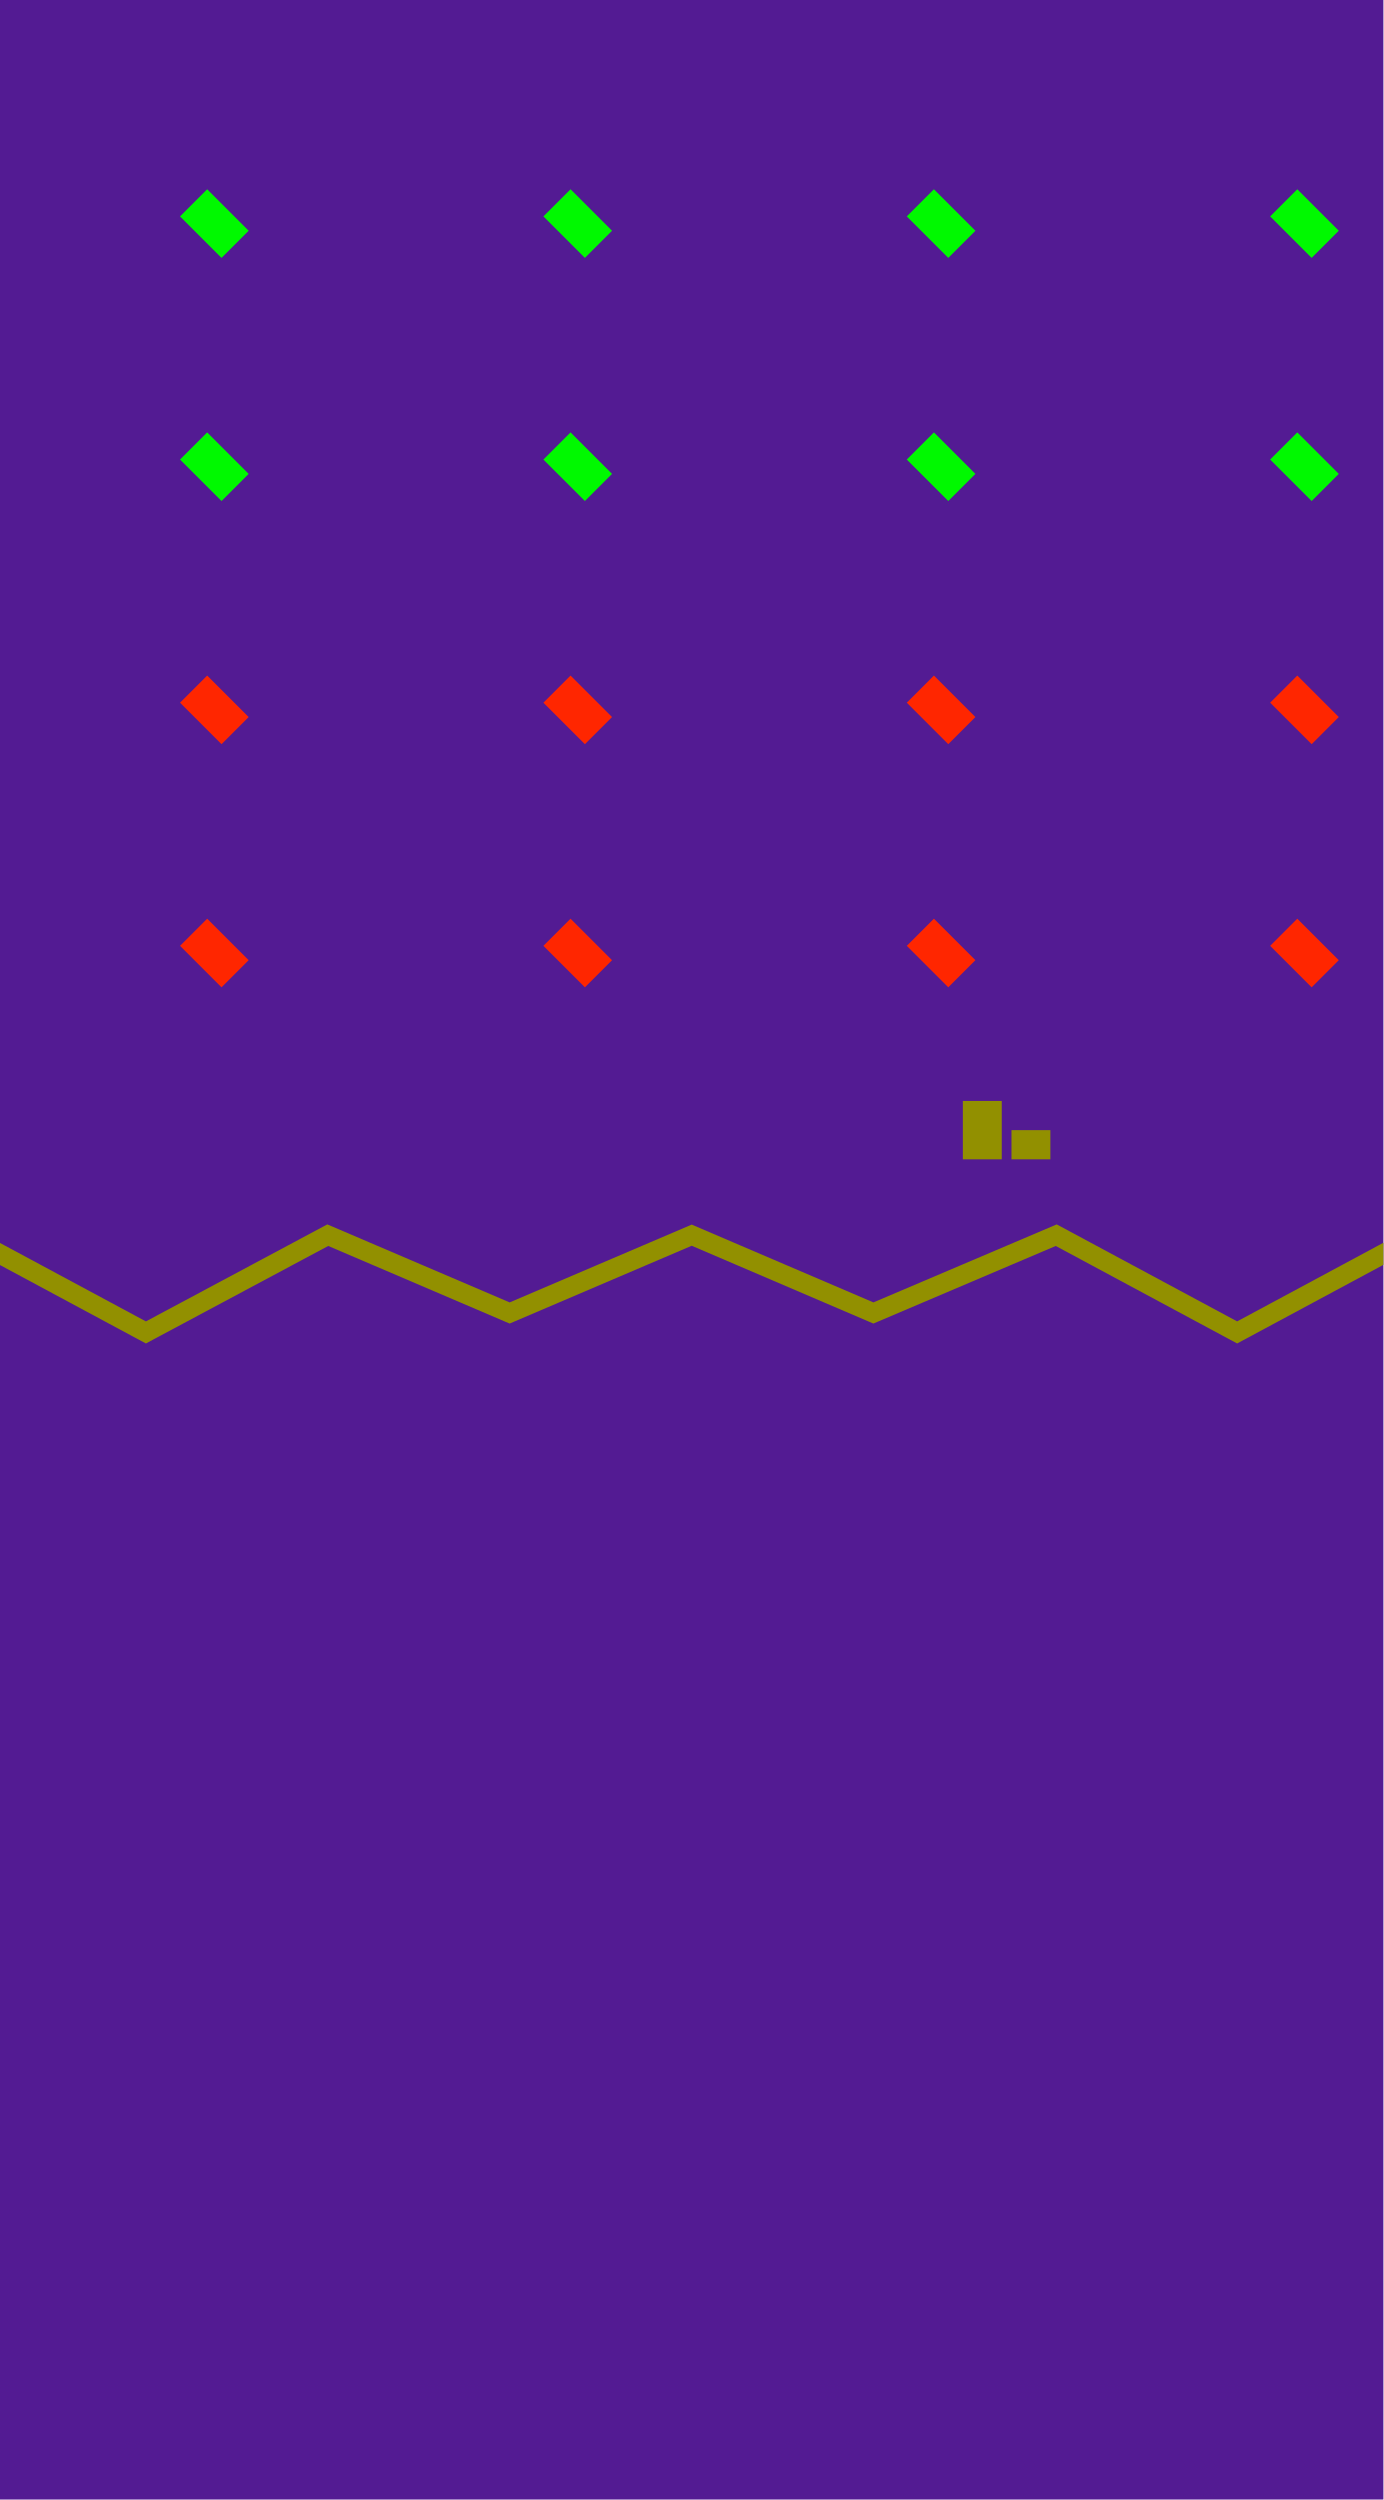
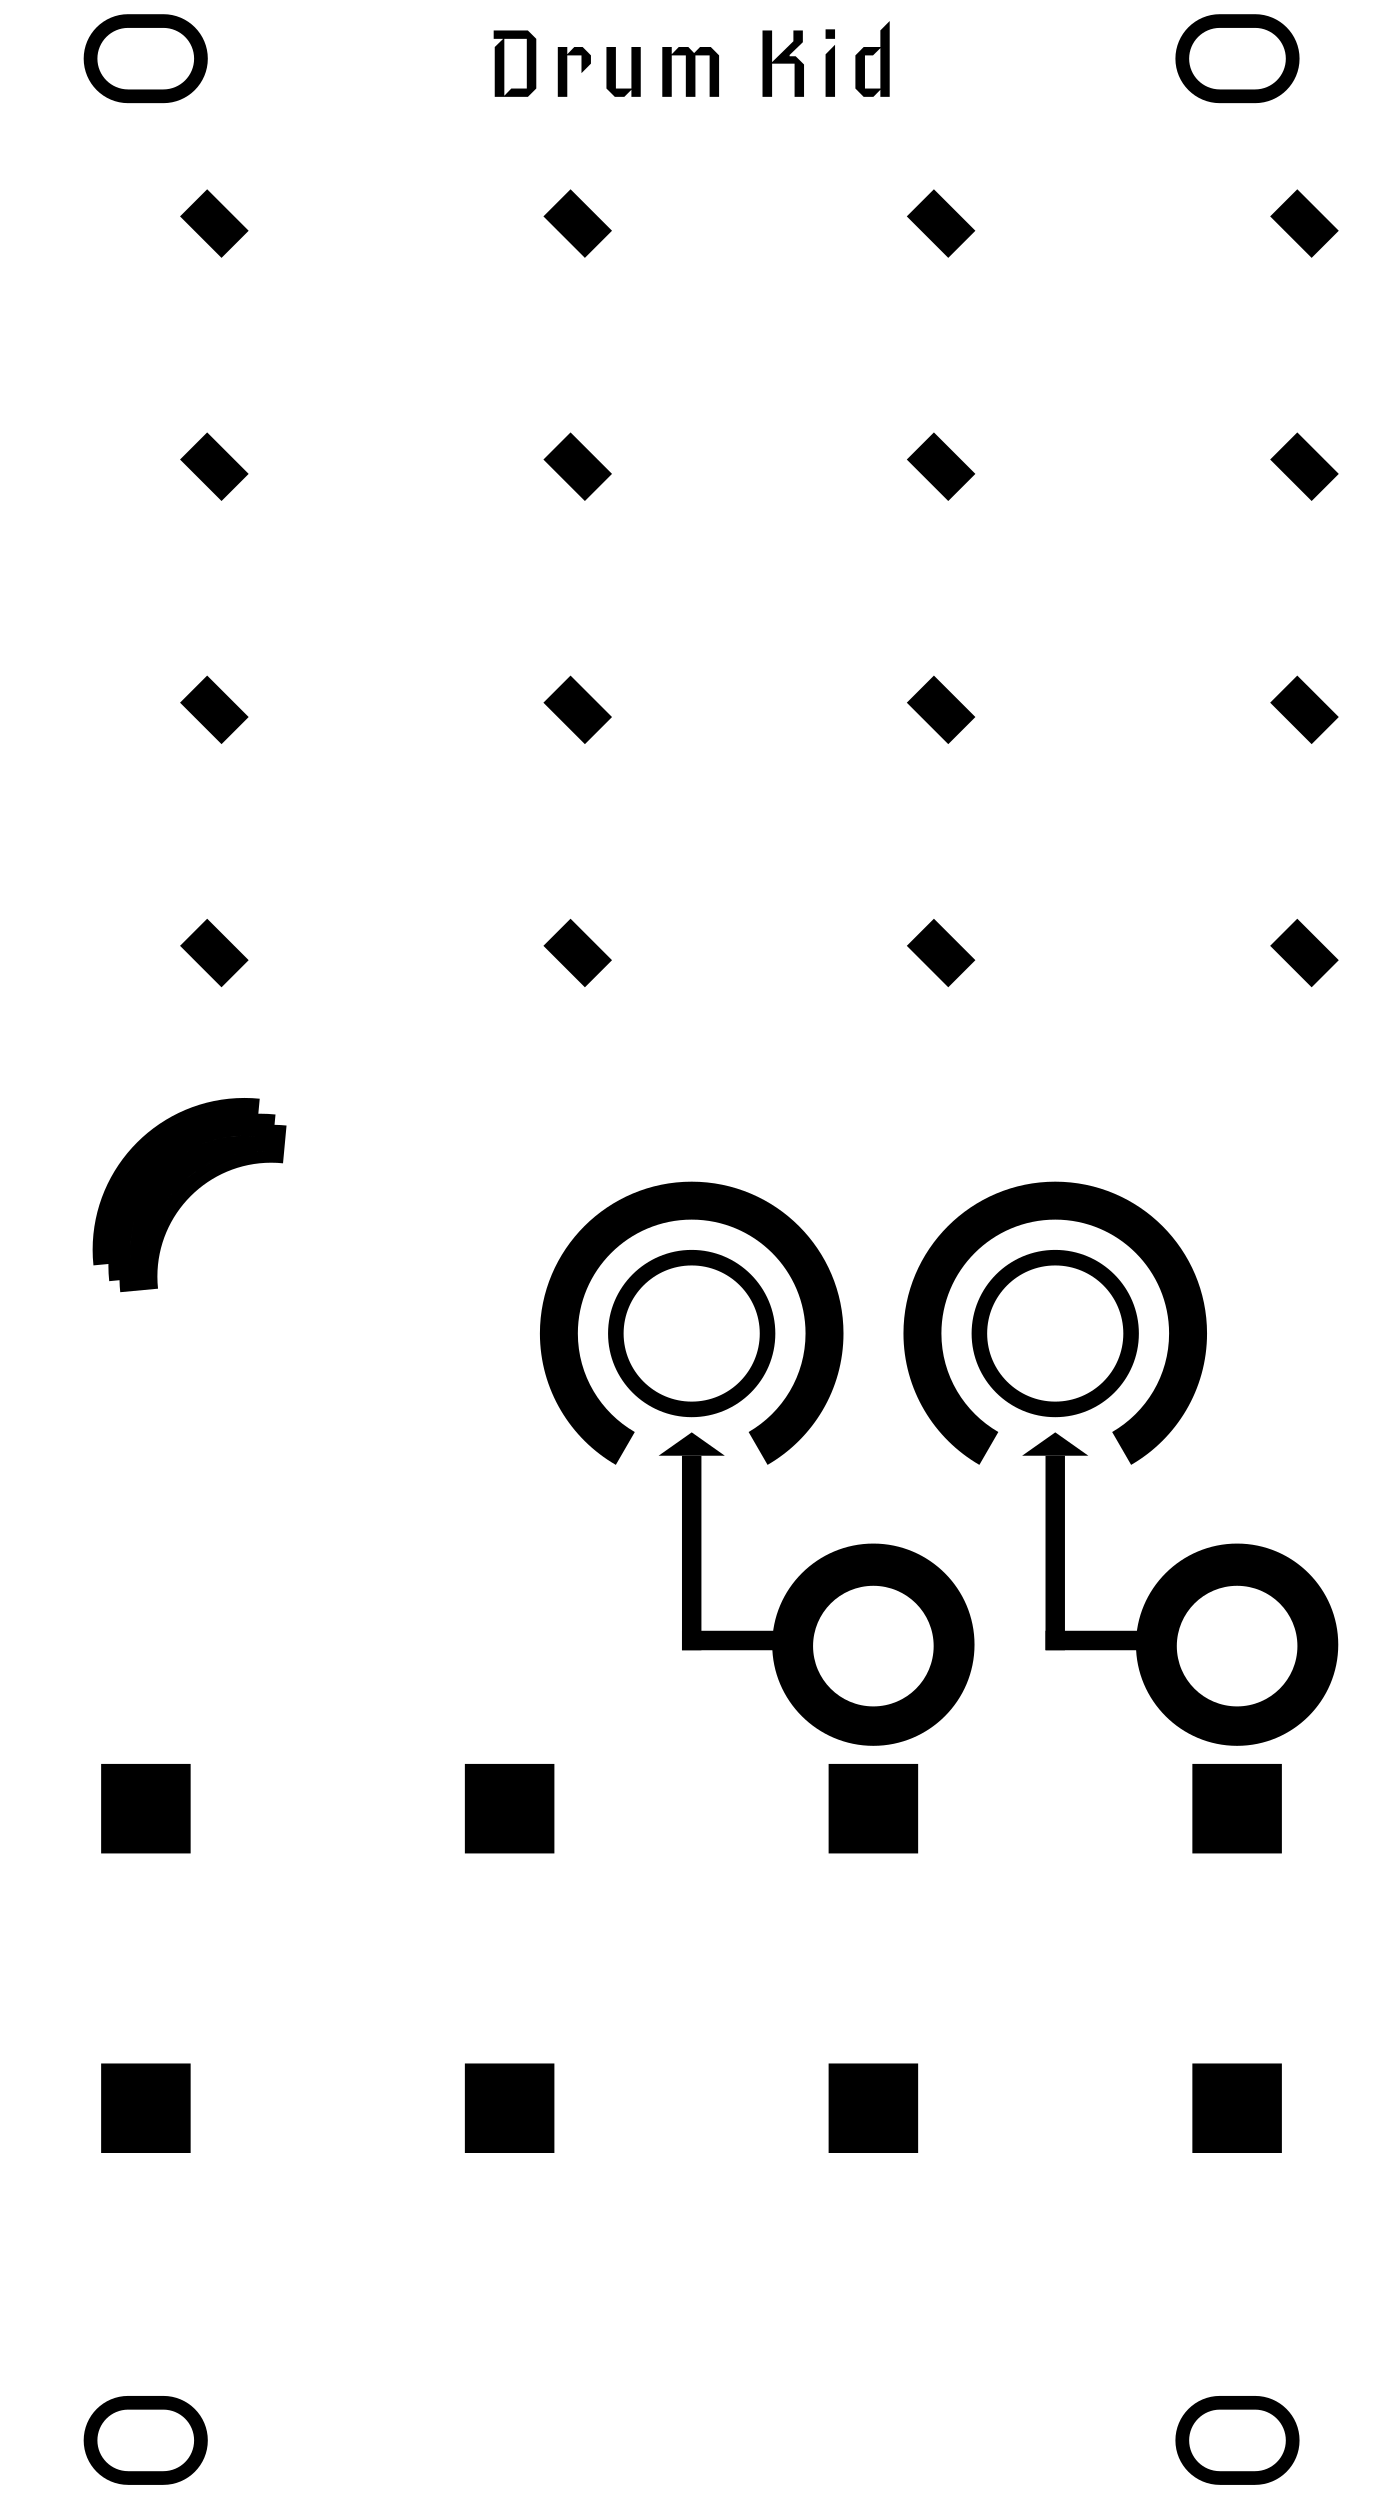
<svg xmlns="http://www.w3.org/2000/svg" width="100%" height="100%" viewBox="0 0 840 1518" version="1.1" xml:space="preserve" style="fill-rule:evenodd;clip-rule:evenodd;stroke-linejoin:round;stroke-miterlimit:2;">
-   <g transform="matrix(1,0,0,1,-6721.9,-13.7374)">
-     <g id="FR4" transform="matrix(1,0,0,1,5846.9,13.7374)">
-       <rect x="875" y="0" width="840" height="1517.72" style="fill:rgb(83,27,147);" />
-       <g transform="matrix(0.707107,0.707107,-0.707107,0.707107,984.647,599.172)">
-         <rect x="-17.812" y="-40.647" width="35.624" height="23.302" style="fill:rgb(255,38,0);" />
+   <g transform="matrix(1,0,0,1,-6500.15,-1800.16)">
+     <g id="F.Mask" transform="matrix(1,0,0,1,5625.15,1800.16)">
+       <rect x="875" y="0" width="840" height="1517.72" style="fill:none;" />
+       <g id="Panel-Edge" transform="matrix(1,0,0,1,875,0)">
+         <rect x="0" y="0" width="840" height="1517.72" style="fill:none;" />
      </g>
-       <g transform="matrix(0.707107,0.707107,-0.707107,0.707107,984.647,451.535)">
-         <rect x="-17.812" y="-40.647" width="35.624" height="23.302" style="fill:rgb(255,38,0);" />
+       <g transform="matrix(1,0,0,1,881.66,-1.88395)">
+         <g transform="matrix(0.707107,0.707107,-0.707107,0.707107,102.988,601.056)">
+           <rect x="-17.812" y="-40.647" width="35.624" height="23.302" />
+         </g>
+         <g transform="matrix(0.707107,0.707107,-0.707107,0.707107,102.988,453.419)">
+           <rect x="-17.812" y="-40.647" width="35.624" height="23.302" />
+         </g>
+         <g transform="matrix(0.707107,0.707107,-0.707107,0.707107,102.988,305.781)">
+           <rect x="-17.812" y="-40.647" width="35.624" height="23.302" />
+         </g>
+         <g transform="matrix(0.707107,0.707107,-0.707107,0.707107,102.988,158.143)">
+           <rect x="-17.812" y="-40.647" width="35.624" height="23.302" />
+         </g>
      </g>
-       <g transform="matrix(0.707107,0.707107,-0.707107,0.707107,984.647,303.897)">
-         <rect x="-17.812" y="-40.647" width="35.624" height="23.302" style="fill:rgb(0,249,0);" />
+       <g transform="matrix(1,0,0,1,1102.3,-1.88395)">
+         <g transform="matrix(0.707107,0.707107,-0.707107,0.707107,102.988,601.056)">
+           <rect x="-17.812" y="-40.647" width="35.624" height="23.302" />
+         </g>
+         <g transform="matrix(0.707107,0.707107,-0.707107,0.707107,102.988,453.419)">
+           <rect x="-17.812" y="-40.647" width="35.624" height="23.302" />
+         </g>
+         <g transform="matrix(0.707107,0.707107,-0.707107,0.707107,102.988,305.781)">
+           <rect x="-17.812" y="-40.647" width="35.624" height="23.302" />
+         </g>
+         <g transform="matrix(0.707107,0.707107,-0.707107,0.707107,102.988,158.143)">
+           <rect x="-17.812" y="-40.647" width="35.624" height="23.302" />
+         </g>
      </g>
-       <g transform="matrix(0.707107,0.707107,-0.707107,0.707107,984.647,156.259)">
-         <rect x="-17.812" y="-40.647" width="35.624" height="23.302" style="fill:rgb(0,249,0);" />
+       <g transform="matrix(1,0,0,1,1322.94,-1.88395)">
+         <g transform="matrix(0.707107,0.707107,-0.707107,0.707107,102.988,601.056)">
+           <rect x="-17.812" y="-40.647" width="35.624" height="23.302" />
+         </g>
+         <g transform="matrix(0.707107,0.707107,-0.707107,0.707107,102.988,453.419)">
+           <rect x="-17.812" y="-40.647" width="35.624" height="23.302" />
+         </g>
+         <g transform="matrix(0.707107,0.707107,-0.707107,0.707107,102.988,305.781)">
+           <rect x="-17.812" y="-40.647" width="35.624" height="23.302" />
+         </g>
+         <g transform="matrix(0.707107,0.707107,-0.707107,0.707107,102.988,158.143)">
+           <rect x="-17.812" y="-40.647" width="35.624" height="23.302" />
+         </g>
      </g>
-       <g transform="matrix(0.707107,0.707107,-0.707107,0.707107,1205.29,599.172)">
-         <rect x="-17.812" y="-40.647" width="35.624" height="23.302" style="fill:rgb(255,38,0);" />
+       <g transform="matrix(1,0,0,1,1543.58,-1.88395)">
+         <g transform="matrix(0.707107,0.707107,-0.707107,0.707107,102.988,601.056)">
+           <rect x="-17.812" y="-40.647" width="35.624" height="23.302" />
+         </g>
+         <g transform="matrix(0.707107,0.707107,-0.707107,0.707107,102.988,453.419)">
+           <rect x="-17.812" y="-40.647" width="35.624" height="23.302" />
+         </g>
+         <g transform="matrix(0.707107,0.707107,-0.707107,0.707107,102.988,305.781)">
+           <rect x="-17.812" y="-40.647" width="35.624" height="23.302" />
+         </g>
+         <g transform="matrix(0.707107,0.707107,-0.707107,0.707107,102.988,158.143)">
+           <rect x="-17.812" y="-40.647" width="35.624" height="23.302" />
+         </g>
      </g>
-       <g transform="matrix(0.707107,0.707107,-0.707107,0.707107,1205.29,451.535)">
-         <rect x="-17.812" y="-40.647" width="35.624" height="23.302" style="fill:rgb(255,38,0);" />
+       <g transform="matrix(1.0041,0,0,0.62724,1524.69,749.098)">
+         <path d="M-274.634,223.808C-302.079,198.411 -320.543,150.923 -320.543,96.586C-320.543,15.486 -279.412,-50.357 -228.75,-50.357C-178.089,-50.357 -136.958,15.486 -136.958,96.586C-136.958,150.923 -155.422,198.411 -182.867,223.808L-194.338,192.002C-173.754,172.955 -159.906,137.339 -159.906,96.586C-159.906,35.761 -190.754,-13.622 -228.75,-13.622C-266.747,-13.622 -297.595,35.761 -297.595,96.586C-297.595,137.339 -283.747,172.955 -263.163,192.002L-274.634,223.808Z" />
      </g>
-       <g transform="matrix(0.707107,0.707107,-0.707107,0.707107,1205.29,303.897)">
-         <rect x="-17.812" y="-40.647" width="35.624" height="23.302" style="fill:rgb(0,249,0);" />
+       <g transform="matrix(1,0,0,1,-5625.15,-1800.16)">
+         <path d="M6565.99,2567.66L6556.89,2568.51C6556.56,2565.39 6556.4,2562.21 6556.4,2559C6556.4,2508.13 6597.7,2466.84 6648.57,2466.84C6651.7,2466.84 6654.81,2466.99 6657.86,2467.3L6657.01,2476.44L6658.14,2476.41C6661.28,2476.41 6664.38,2476.57 6667.44,2476.88L6666.85,2483.16C6669.31,2483.19 6671.74,2483.34 6674.14,2483.58L6672,2506.53C6669.65,2506.28 6667.26,2506.16 6664.85,2506.16C6626.69,2506.16 6595.72,2537.13 6595.72,2575.28C6595.72,2577.77 6595.85,2580.23 6596.11,2582.65L6573.16,2584.79C6572.91,2582.39 6572.76,2579.96 6572.73,2577.5L6566.46,2578.09C6566.14,2574.96 6565.97,2571.79 6565.97,2568.58L6565.99,2567.66ZM6589.08,2565.46C6589.06,2565.98 6589.04,2566.5 6589.03,2567.02C6589.04,2566.5 6589.06,2565.98 6589.08,2565.46ZM6579.7,2565.01C6579.72,2565.21 6579.74,2565.42 6579.76,2565.62L6579.74,2565.46L6579.7,2565.01ZM6589.88,2557.63C6589.53,2559.82 6589.28,2562.04 6589.15,2564.29C6589.28,2562.04 6589.53,2559.81 6589.88,2557.63ZM6579.44,2558.11C6579.44,2558.41 6579.44,2558.71 6579.44,2559C6579.44,2559.7 6579.45,2560.39 6579.47,2561.08C6579.45,2560.39 6579.44,2559.7 6579.44,2559C6579.44,2558.86 6579.44,2558.71 6579.44,2558.56L6579.44,2558.11ZM6591.15,2551.48C6591.09,2551.7 6591.04,2551.92 6590.98,2552.14L6591.09,2551.72L6591.15,2551.48ZM6592.78,2546.01C6592.38,2547.19 6592,2548.38 6591.66,2549.59C6592,2548.38 6592.38,2547.19 6592.78,2546.01ZM6590.89,2520.91C6587.23,2526.44 6584.34,2532.53 6582.38,2539.02C6584.34,2532.53 6587.23,2526.44 6590.89,2520.91ZM6596.2,2537.87L6596.04,2538.2L6596.2,2537.87L6596.32,2537.64L6596.2,2537.87ZM6597.16,2536.01L6597.01,2536.3L6597.16,2536.01L6597.36,2535.64L6597.16,2536.01ZM6601.97,2528.29C6601.62,2528.79 6601.26,2529.29 6600.92,2529.8C6601.26,2529.3 6601.61,2528.79 6601.97,2528.29ZM6602.75,2527.23C6602.58,2527.46 6602.41,2527.69 6602.24,2527.92C6602.33,2527.8 6602.42,2527.68 6602.51,2527.56L6602.75,2527.23ZM6606.98,2522.11C6606.24,2522.93 6605.52,2523.76 6604.82,2524.61C6605.52,2523.76 6606.24,2522.93 6606.98,2522.11ZM6608.69,2520.3L6608.41,2520.58L6608.69,2520.3ZM6592.26,2518.92C6591.92,2519.39 6591.58,2519.88 6591.25,2520.37C6591.58,2519.88 6591.92,2519.39 6592.26,2518.92ZM6611.36,2517.7C6610.65,2518.35 6609.95,2519.02 6609.27,2519.71C6609.95,2519.02 6610.65,2518.35 6611.36,2517.7ZM6595.5,2514.72C6594.73,2515.64 6593.98,2516.59 6593.26,2517.55C6593.98,2516.59 6594.73,2515.65 6595.5,2514.72ZM6612.29,2516.86C6612.19,2516.95 6612.08,2517.05 6611.98,2517.14C6612.08,2517.05 6612.19,2516.95 6612.29,2516.86ZM6619.16,2511.5C6616.98,2512.99 6614.9,2514.6 6612.91,2516.32C6614.79,2514.68 6616.77,2513.16 6618.82,2511.73L6619.16,2511.5ZM6600.18,2509.66C6598.67,2511.14 6597.22,2512.69 6595.85,2514.31C6597.22,2512.69 6598.67,2511.14 6600.18,2509.66ZM6624.71,2508.07C6623.61,2508.68 6622.53,2509.32 6621.46,2509.99C6622.53,2509.32 6623.61,2508.68 6624.71,2508.07ZM6602.1,2507.84L6601.93,2508L6602.1,2507.84L6602.31,2507.65L6602.1,2507.84ZM6625.94,2507.4L6626.31,2507.21C6625.91,2507.42 6625.51,2507.63 6625.12,2507.84C6625.39,2507.7 6625.66,2507.55 6625.94,2507.4ZM6606.78,2503.94C6605.34,2505.04 6603.94,2506.2 6602.59,2507.4C6603.94,2506.2 6605.34,2505.04 6606.78,2503.94ZM6641.29,2501.52C6640.46,2501.73 6639.63,2501.95 6638.82,2502.19C6639.63,2501.95 6640.45,2501.73 6641.29,2501.52ZM6641.7,2501.42L6641.55,2501.46L6641.7,2501.42L6642.06,2501.33L6641.7,2501.42ZM6643.37,2501.03L6643.79,2500.94C6643.24,2501.06 6642.69,2501.18 6642.14,2501.31C6642.56,2501.22 6642.96,2501.12 6643.37,2501.03ZM6648.58,2500.11C6647.96,2500.19 6647.34,2500.29 6646.73,2500.39C6647.34,2500.29 6647.96,2500.19 6648.58,2500.11ZM6651.51,2499.76C6651.37,2499.78 6651.22,2499.79 6651.08,2499.81C6651.22,2499.79 6651.37,2499.78 6651.51,2499.76ZM6659.05,2499.46C6659.94,2499.47 6660.82,2499.5 6661.7,2499.54C6660.67,2499.49 6659.64,2499.46 6658.59,2499.45L6659.05,2499.46ZM6656.6,2499.47C6656.37,2499.47 6656.14,2499.48 6655.91,2499.49L6656.36,2499.47L6656.6,2499.47ZM6657.24,2499.46L6657.25,2499.46L6657.69,2499.45C6657.54,2499.45 6657.39,2499.45 6657.24,2499.46ZM6613.47,2499.45L6613.81,2499.25L6614.17,2499.04C6613.94,2499.18 6613.7,2499.31 6613.47,2499.45ZM6615.26,2498.43L6615.52,2498.28L6615.26,2498.43ZM6622.58,2494.94C6621.36,2495.43 6620.16,2495.96 6618.99,2496.52C6620.17,2495.96 6621.36,2495.43 6622.58,2494.94ZM6624.02,2494.37C6623.64,2494.51 6623.27,2494.66 6622.9,2494.8C6623.14,2494.71 6623.38,2494.62 6623.62,2494.52L6624.02,2494.37ZM6631.71,2491.95C6630.81,2492.18 6629.92,2492.42 6629.03,2492.68C6629.78,2492.46 6630.54,2492.25 6631.3,2492.05L6631.71,2491.95ZM6637.62,2490.74C6636.61,2490.9 6635.61,2491.09 6634.61,2491.29C6635.47,2491.11 6636.32,2490.95 6637.19,2490.81L6637.62,2490.74ZM6645.01,2489.97C6643.24,2490.06 6641.49,2490.21 6639.77,2490.43C6641.35,2490.23 6642.95,2490.08 6644.57,2489.99L6645.01,2489.97ZM6654.4,2490.12C6654.66,2490.14 6654.93,2490.17 6655.19,2490.19C6654.78,2490.15 6654.37,2490.12 6653.95,2490.09L6654.4,2490.12ZM6651.27,2489.93L6651.72,2489.95C6652.02,2489.96 6652.32,2489.98 6652.62,2489.99L6653.06,2490.02C6652.47,2489.98 6651.87,2489.95 6651.27,2489.93ZM6648.11,2489.88C6647.82,2489.88 6647.52,2489.88 6647.23,2489.89L6647.67,2489.88L6648.11,2489.88ZM6579.52,2562.25C6579.55,2563.02 6579.6,2563.79 6579.66,2564.55L6579.63,2564.09C6579.57,2563.33 6579.53,2562.56 6579.49,2561.79L6579.52,2562.25ZM6579.48,2556.78C6579.61,2552.49 6580.14,2548.3 6581.02,2544.24C6580.11,2548.44 6579.57,2552.78 6579.46,2557.22L6579.48,2556.78ZM6590.09,2556.35C6590.12,2556.2 6590.15,2556.06 6590.17,2555.92C6590.12,2556.2 6590.07,2556.49 6590.02,2556.77L6590.09,2556.35ZM6590.33,2555.08C6590.36,2554.94 6590.39,2554.8 6590.42,2554.65C6590.36,2554.93 6590.31,2555.22 6590.25,2555.5L6590.33,2555.08ZM6590.69,2553.39C6590.72,2553.25 6590.75,2553.12 6590.78,2552.97C6590.72,2553.25 6590.66,2553.53 6590.6,2553.81L6590.69,2553.39ZM6581.21,2543.4C6581.4,2542.56 6581.61,2541.73 6581.84,2540.91C6581.57,2541.87 6581.34,2542.84 6581.11,2543.82L6581.21,2543.4ZM6603.51,2526.24L6603.26,2526.57L6603.51,2526.24ZM6604.02,2525.59C6604.28,2525.26 6604.55,2524.93 6604.82,2524.61C6604.46,2525.04 6604.11,2525.47 6603.77,2525.91L6604.02,2525.59ZM6628.56,2506.09L6628.94,2505.91C6628.31,2506.21 6627.68,2506.51 6627.05,2506.83L6626.68,2507.02C6627.3,2506.7 6627.93,2506.39 6628.56,2506.09ZM6624.81,2494.07C6625.2,2493.93 6625.6,2493.79 6626,2493.65L6626.4,2493.51C6625.74,2493.74 6625.07,2493.97 6624.41,2494.22L6624.81,2494.07ZM6627.29,2493.22C6627.13,2493.27 6626.97,2493.32 6626.81,2493.38L6627.21,2493.24L6627.29,2493.22ZM6632.55,2491.75C6632.84,2491.68 6633.14,2491.61 6633.44,2491.54C6633,2491.64 6632.57,2491.74 6632.13,2491.85L6632.55,2491.75ZM6645.9,2489.93C6646.33,2489.91 6646.77,2489.9 6647.21,2489.89C6646.62,2489.9 6646.03,2489.92 6645.45,2489.95L6645.9,2489.93Z" />
      </g>
-       <g transform="matrix(0.707107,0.707107,-0.707107,0.707107,1205.29,156.259)">
-         <rect x="-17.812" y="-40.647" width="35.624" height="23.302" style="fill:rgb(0,249,0);" />
+       <g transform="matrix(1.0041,0,0,0.62724,1745.44,749.098)">
+         <path d="M-274.634,223.808C-302.079,198.411 -320.543,150.923 -320.543,96.586C-320.543,15.486 -279.412,-50.357 -228.75,-50.357C-178.089,-50.357 -136.958,15.486 -136.958,96.586C-136.958,150.923 -155.422,198.411 -182.867,223.808L-194.338,192.002C-173.754,172.955 -159.906,137.339 -159.906,96.586C-159.906,35.761 -190.754,-13.622 -228.75,-13.622C-266.747,-13.622 -297.595,35.761 -297.595,96.586C-297.595,137.339 -283.747,172.955 -263.163,192.002L-274.634,223.808Z" />
      </g>
-       <g transform="matrix(0.707107,0.707107,-0.707107,0.707107,1425.93,599.172)">
-         <rect x="-17.812" y="-40.647" width="35.624" height="23.302" style="fill:rgb(255,38,0);" />
+       <g id="Holes" transform="matrix(1,0,0,1,875,0)">
+         <g id="CopperPlating">
+           <path d="M126.194,35.625C126.194,20.705 114.099,8.61 99.179,8.61C92.36,8.61 84.651,8.61 77.832,8.61C62.912,8.61 50.817,20.705 50.817,35.625C50.817,35.625 50.817,35.626 50.817,35.626C50.817,50.546 62.912,62.642 77.832,62.642C84.651,62.642 92.36,62.642 99.179,62.642C114.099,62.642 126.194,50.546 126.194,35.626L126.194,35.625ZM117.861,35.625C117.861,25.307 109.497,16.943 99.179,16.943C92.36,16.943 84.651,16.943 77.832,16.943C67.514,16.943 59.15,25.307 59.15,35.625C59.15,35.625 59.15,35.626 59.15,35.626C59.15,45.944 67.514,54.308 77.832,54.308C84.651,54.308 92.36,54.308 99.179,54.308C109.497,54.308 117.861,45.944 117.861,35.626C117.861,35.626 117.861,35.625 117.861,35.625Z" />
+           <g transform="matrix(1,0,0,1,0,1446.19)">
+             <path d="M126.194,35.625C126.194,20.705 114.099,8.61 99.179,8.61C92.36,8.61 84.651,8.61 77.832,8.61C62.912,8.61 50.817,20.705 50.817,35.625C50.817,35.625 50.817,35.626 50.817,35.626C50.817,50.546 62.912,62.642 77.832,62.642C84.651,62.642 92.36,62.642 99.179,62.642C114.099,62.642 126.194,50.546 126.194,35.626L126.194,35.625ZM117.861,35.625C117.861,25.307 109.497,16.943 99.179,16.943C92.36,16.943 84.651,16.943 77.832,16.943C67.514,16.943 59.15,25.307 59.15,35.625C59.15,35.625 59.15,35.626 59.15,35.626C59.15,45.944 67.514,54.308 77.832,54.308C84.651,54.308 92.36,54.308 99.179,54.308C109.497,54.308 117.861,45.944 117.861,35.626C117.861,35.626 117.861,35.625 117.861,35.625Z" />
+           </g>
+           <g transform="matrix(1,0,0,1,662.896,0)">
+             <path d="M126.194,35.625C126.194,20.705 114.099,8.61 99.179,8.61C92.36,8.61 84.651,8.61 77.832,8.61C62.912,8.61 50.817,20.705 50.817,35.625C50.817,35.625 50.817,35.626 50.817,35.626C50.817,50.546 62.912,62.642 77.832,62.642C84.651,62.642 92.36,62.642 99.179,62.642C114.099,62.642 126.194,50.546 126.194,35.626L126.194,35.625ZM117.861,35.625C117.861,25.307 109.497,16.943 99.179,16.943C92.36,16.943 84.651,16.943 77.832,16.943C67.514,16.943 59.15,25.307 59.15,35.625C59.15,35.625 59.15,35.626 59.15,35.626C59.15,45.944 67.514,54.308 77.832,54.308C84.651,54.308 92.36,54.308 99.179,54.308C109.497,54.308 117.861,45.944 117.861,35.626C117.861,35.626 117.861,35.625 117.861,35.625Z" />
+           </g>
+           <g transform="matrix(1,0,0,1,662.896,1446.19)">
+             <path d="M126.194,35.625C126.194,20.705 114.099,8.61 99.179,8.61C92.36,8.61 84.651,8.61 77.832,8.61C62.912,8.61 50.817,20.705 50.817,35.625C50.817,35.625 50.817,35.626 50.817,35.626C50.817,50.546 62.912,62.642 77.832,62.642C84.651,62.642 92.36,62.642 99.179,62.642C114.099,62.642 126.194,50.546 126.194,35.626L126.194,35.625ZM117.861,35.625C117.861,25.307 109.497,16.943 99.179,16.943C92.36,16.943 84.651,16.943 77.832,16.943C67.514,16.943 59.15,25.307 59.15,35.625C59.15,35.625 59.15,35.626 59.15,35.626C59.15,45.944 67.514,54.308 77.832,54.308C84.651,54.308 92.36,54.308 99.179,54.308C109.497,54.308 117.861,45.944 117.861,35.626C117.861,35.626 117.861,35.625 117.861,35.625Z" />
+           </g>
+         </g>
      </g>
-       <g transform="matrix(0.707107,0.707107,-0.707107,0.707107,1425.93,451.535)">
-         <rect x="-17.812" y="-40.647" width="35.624" height="23.302" style="fill:rgb(255,38,0);" />
+       <g transform="matrix(-1,0,0,1,2369.02,42.965)">
+         <g transform="matrix(3.20626,0,0,1.13162,-3488.25,-171.343)">
+           <path d="M1422.92,882.018L1429.19,894.543L1416.66,894.543L1422.92,882.018Z" />
+         </g>
+         <g transform="matrix(1.0504,0,0,0.78674,-420.618,136.52)">
+           <rect x="1417.3" y="895.367" width="11.24" height="150.126" />
+         </g>
+         <g transform="matrix(6.43407e-17,-1.05076,0.389436,2.38461e-17,672.768,2448.3)">
+           <rect x="1417.3" y="895.367" width="11.24" height="150.126" />
+         </g>
      </g>
-       <g transform="matrix(0.707107,0.707107,-0.707107,0.707107,1425.93,303.897)">
-         <rect x="-17.812" y="-40.647" width="35.624" height="23.302" style="fill:rgb(0,249,0);" />
+       <g transform="matrix(-1,0,0,1,2589.76,42.965)">
+         <g transform="matrix(3.20626,0,0,1.13162,-3488.25,-171.343)">
+           <path d="M1422.92,882.018L1429.19,894.543L1416.66,894.543L1422.92,882.018Z" />
+         </g>
+         <g transform="matrix(1.0504,0,0,0.78674,-420.618,136.52)">
+           <rect x="1417.3" y="895.367" width="11.24" height="150.126" />
+         </g>
+         <g transform="matrix(6.43407e-17,-1.05076,0.389436,2.38461e-17,672.768,2448.3)">
+           <rect x="1417.3" y="895.367" width="11.24" height="150.126" />
+         </g>
      </g>
-       <g transform="matrix(0.707107,0.707107,-0.707107,0.707107,1425.93,156.259)">
-         <rect x="-17.812" y="-40.647" width="35.624" height="23.302" style="fill:rgb(0,249,0);" />
+       <g transform="matrix(1,0,0,1,-0.577715,7.51557)">
+         <g transform="matrix(1,0,0,1,-5624.58,-1807.68)">
+           <path d="M7030.47,2737.42C7064.37,2737.42 7091.89,2764.94 7091.89,2798.83C7091.89,2832.73 7064.37,2860.25 7030.47,2860.25C6996.57,2860.25 6969.05,2832.73 6969.05,2798.83C6969.05,2764.94 6996.57,2737.42 7030.47,2737.42ZM7030.47,2763.07C7050.68,2763.07 7067.08,2779.47 7067.08,2799.68C7067.08,2819.89 7050.68,2836.3 7030.47,2836.3C7010.26,2836.3 6993.85,2819.89 6993.85,2799.68C6993.85,2779.47 7010.26,2763.07 7030.47,2763.07Z" />
+         </g>
+         <g transform="matrix(1,0,0,1,-5624.58,-1807.68)">
+           <path d="M7251.34,2737.42C7285.23,2737.42 7312.75,2764.94 7312.75,2798.83C7312.75,2832.73 7285.23,2860.25 7251.34,2860.25C7217.44,2860.25 7189.92,2832.73 7189.92,2798.83C7189.92,2764.94 7217.44,2737.42 7251.34,2737.42ZM7251.34,2763.07C7271.54,2763.07 7287.95,2779.47 7287.95,2799.68C7287.95,2819.89 7271.54,2836.3 7251.34,2836.3C7231.13,2836.3 7214.72,2819.89 7214.72,2799.68C7214.72,2779.47 7231.13,2763.07 7251.34,2763.07Z" />
+         </g>
      </g>
-       <g transform="matrix(0.707107,0.707107,-0.707107,0.707107,1646.57,599.172)">
-         <rect x="-17.812" y="-40.647" width="35.624" height="23.302" style="fill:rgb(255,38,0);" />
+       <g transform="matrix(7.18457,0,0,0.846565,-8035.78,-708.046)">
+         <path d="M1285.59,899.867L1284.88,905.862L1282.08,905.862L1282.08,870.099L1282.79,864.242L1281.99,864.242L1281.99,858.248L1284.88,858.248L1285.59,864.242L1285.59,899.867ZM1284.79,899.867L1284.79,864.242L1282.89,864.242L1282.89,905.035L1283.48,899.867L1284.79,899.867Z" style="fill-rule:nonzero;" />
+         <path d="M1290.21,882.02L1289.41,888.842L1289.41,876.094L1288.21,876.094L1288.21,905.862L1287.41,905.862L1287.41,870.099L1288.21,870.099L1288.21,875.267L1288.8,870.099L1289.51,870.099L1290.21,876.094L1290.21,882.02Z" style="fill-rule:nonzero;" />
+         <path d="M1294.42,905.862L1293.63,905.862L1293.63,900.762L1293.03,905.862L1292.23,905.862L1291.52,899.867L1291.52,870.099L1292.32,870.099L1292.32,899.867L1293.63,899.867L1293.63,870.099L1294.42,870.099L1294.42,905.862Z" style="fill-rule:nonzero;" />
+         <path d="M1301.04,905.862L1300.24,905.862L1300.24,876.094L1299.04,876.094L1299.04,905.862L1298.23,905.862L1298.23,876.094L1297.04,876.094L1297.04,905.862L1296.24,905.862L1296.24,870.099L1297.04,870.099L1297.04,875.267L1297.63,870.099L1298.44,870.099L1298.93,874.44L1299.43,870.099L1300.34,870.099L1301.04,876.094L1301.04,905.862Z" style="fill-rule:nonzero;" />
+         <path d="M1308.22,905.862L1307.42,905.862L1307.42,882.02L1305.52,882.02L1305.52,905.862L1304.71,905.862L1304.71,858.248L1305.52,858.248L1305.52,880.918L1307.32,865.965L1307.32,858.248L1308.12,858.248L1308.12,866.654L1307,875.819L1307,876.714L1307.51,876.714L1308.22,882.64L1308.22,905.862Z" style="fill-rule:nonzero;" />
+         <path d="M1310.84,864.242L1310.04,864.242L1310.04,857.421L1310.84,857.421L1310.84,864.242ZM1310.84,905.862L1310.04,905.862L1310.04,875.336L1310.84,868.446L1310.84,905.862Z" style="fill-rule:nonzero;" />
+         <path d="M1315.46,905.862L1314.67,905.862L1314.67,900.762L1314.08,905.862L1313.26,905.862L1312.56,899.867L1312.56,876.094L1313.26,870.099L1314.67,870.099L1314.67,858.179L1315.46,851.426L1315.46,905.862ZM1314.67,899.867L1314.67,870.926L1314.05,876.094L1313.37,876.094L1313.37,899.867L1314.67,899.867Z" style="fill-rule:nonzero;" />
      </g>
-       <g transform="matrix(0.707107,0.707107,-0.707107,0.707107,1646.57,451.535)">
-         <rect x="-17.812" y="-40.647" width="35.624" height="23.302" style="fill:rgb(255,38,0);" />
+       <g transform="matrix(1,0,0,1,-4470.34,-1800.16)">
+         <g id="pot">
+           <path d="M5986.08,2559.1C6014.11,2559.1 6036.87,2581.86 6036.87,2609.89C6036.87,2637.92 6014.11,2660.67 5986.08,2660.67C5958.05,2660.67 5935.3,2637.92 5935.3,2609.89C5935.3,2581.86 5958.05,2559.1 5986.08,2559.1ZM5986.08,2568.55C6008.9,2568.55 6027.42,2587.07 6027.42,2609.89C6027.42,2632.7 6008.9,2651.22 5986.08,2651.22C5963.27,2651.22 5944.74,2632.7 5944.74,2609.89C5944.74,2587.07 5963.27,2568.55 5986.08,2568.55Z" />
+         </g>
      </g>
-       <g transform="matrix(0.707107,0.707107,-0.707107,0.707107,1646.57,303.897)">
-         <rect x="-17.812" y="-40.647" width="35.624" height="23.302" style="fill:rgb(0,249,0);" />
+       <g transform="matrix(1,0,0,1,-3.23838,3.27601)">
+         <g transform="matrix(1,0,0,1,-288.886,517.608)">
+           <rect x="1228.53" y="550.171" width="54.358" height="54.358" />
+         </g>
+         <g transform="matrix(1,0,0,1,-68.0196,517.608)">
+           <rect x="1228.53" y="550.171" width="54.358" height="54.358" />
+         </g>
+         <g transform="matrix(1,0,0,1,152.847,517.608)">
+           <rect x="1228.53" y="550.171" width="54.358" height="54.358" />
+         </g>
+         <g transform="matrix(1,0,0,1,373.713,517.608)">
+           <rect x="1228.53" y="550.171" width="54.358" height="54.358" />
+         </g>
      </g>
-       <g transform="matrix(0.707107,0.707107,-0.707107,0.707107,1646.57,156.259)">
-         <rect x="-17.812" y="-40.647" width="35.624" height="23.302" style="fill:rgb(0,249,0);" />
+       <g transform="matrix(1,0,0,1,-3.23838,185.165)">
+         <g transform="matrix(1,0,0,1,-288.886,517.608)">
+           <rect x="1228.53" y="550.171" width="54.358" height="54.358" />
+         </g>
+         <g transform="matrix(1,0,0,1,-68.0196,517.608)">
+           <rect x="1228.53" y="550.171" width="54.358" height="54.358" />
+         </g>
+         <g transform="matrix(1,0,0,1,152.847,517.608)">
+           <rect x="1228.53" y="550.171" width="54.358" height="54.358" />
+         </g>
+         <g transform="matrix(1,0,0,1,373.713,517.608)">
+           <rect x="1228.53" y="550.171" width="54.358" height="54.358" />
+         </g>
      </g>
-       <g transform="matrix(1,0,0,1,-5846.9,-13.7374)">
-         <path d="M6721.9,768.463L6721.9,781.872L6810.48,829.493L6921.2,770.282C6921.2,770.282 7031.35,817.404 7031.35,817.404L7141.9,770.161C7141.9,770.161 7252.21,817.403 7252.21,817.403L7362.94,770.282C7362.94,770.282 7473.09,829.497 7473.09,829.497L7561.9,781.745L7561.9,768.336L7473.09,816.088C7473.09,816.088 7363.54,757.193 7363.54,757.193L7252.23,804.56C7252.23,804.56 7141.91,757.314 7141.91,757.314L7031.36,804.559C7031.36,804.559 6920.64,757.193 6920.64,757.193L6810.49,816.092L6721.9,768.463Z" style="fill:rgb(146,144,0);" />
-       </g>
-       <g transform="matrix(0.210526,0,0,0.718419,1171.89,194.266)">
-         <rect x="1366.82" y="660.114" width="112.205" height="49.321" style="fill:rgb(146,144,0);" />
-       </g>
-       <g transform="matrix(0.210526,0,0,0.359209,1201.42,449.101)">
-         <rect x="1366.82" y="660.114" width="112.205" height="49.321" style="fill:rgb(146,144,0);" />
+       <g transform="matrix(1,0,0,1,-4470.34,-1800.16)">
+         <g id="pot1">
+           <path d="M5765.34,2559.1C5793.37,2559.1 5816.12,2581.86 5816.12,2609.89C5816.12,2637.92 5793.37,2660.67 5765.34,2660.67C5737.31,2660.67 5714.55,2637.92 5714.55,2609.89C5714.55,2581.86 5737.31,2559.1 5765.34,2559.1ZM5765.34,2568.55C5788.15,2568.55 5806.67,2587.07 5806.67,2609.89C5806.67,2632.7 5788.15,2651.22 5765.34,2651.22C5742.52,2651.22 5724,2632.7 5724,2609.89C5724,2587.07 5742.52,2568.55 5765.34,2568.55Z" />
+         </g>
      </g>
    </g>
  </g>
</svg>
